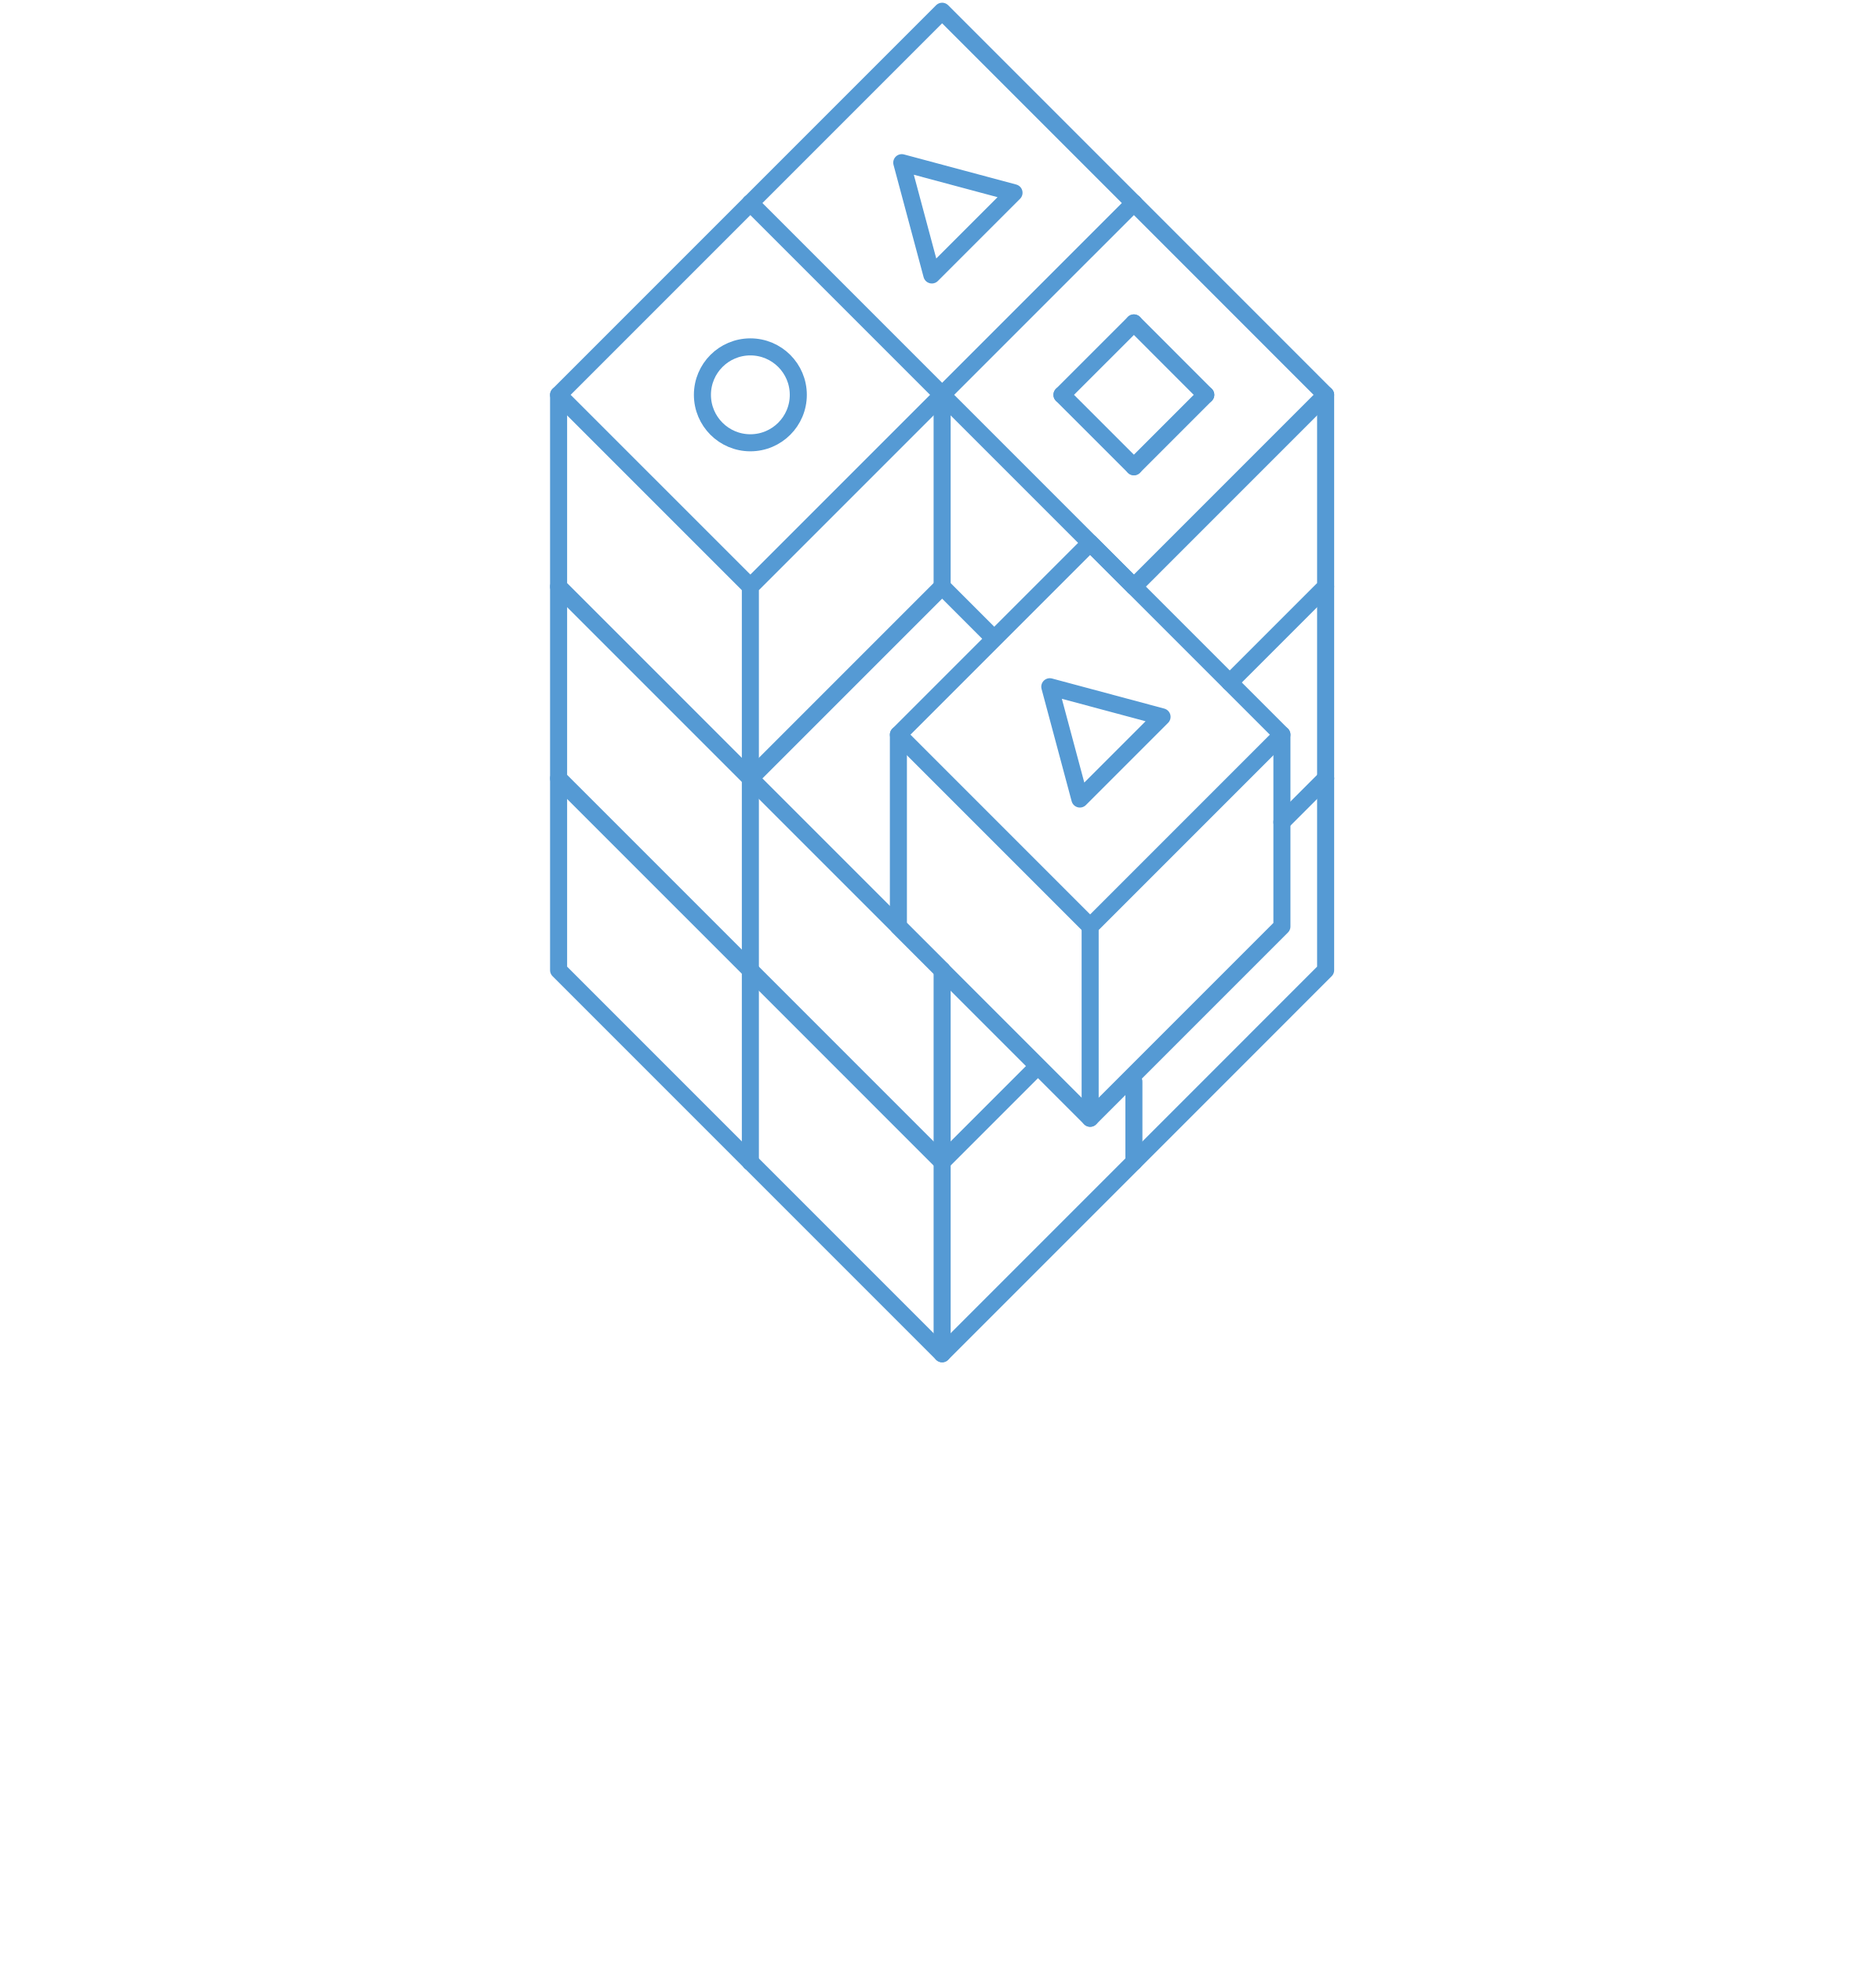
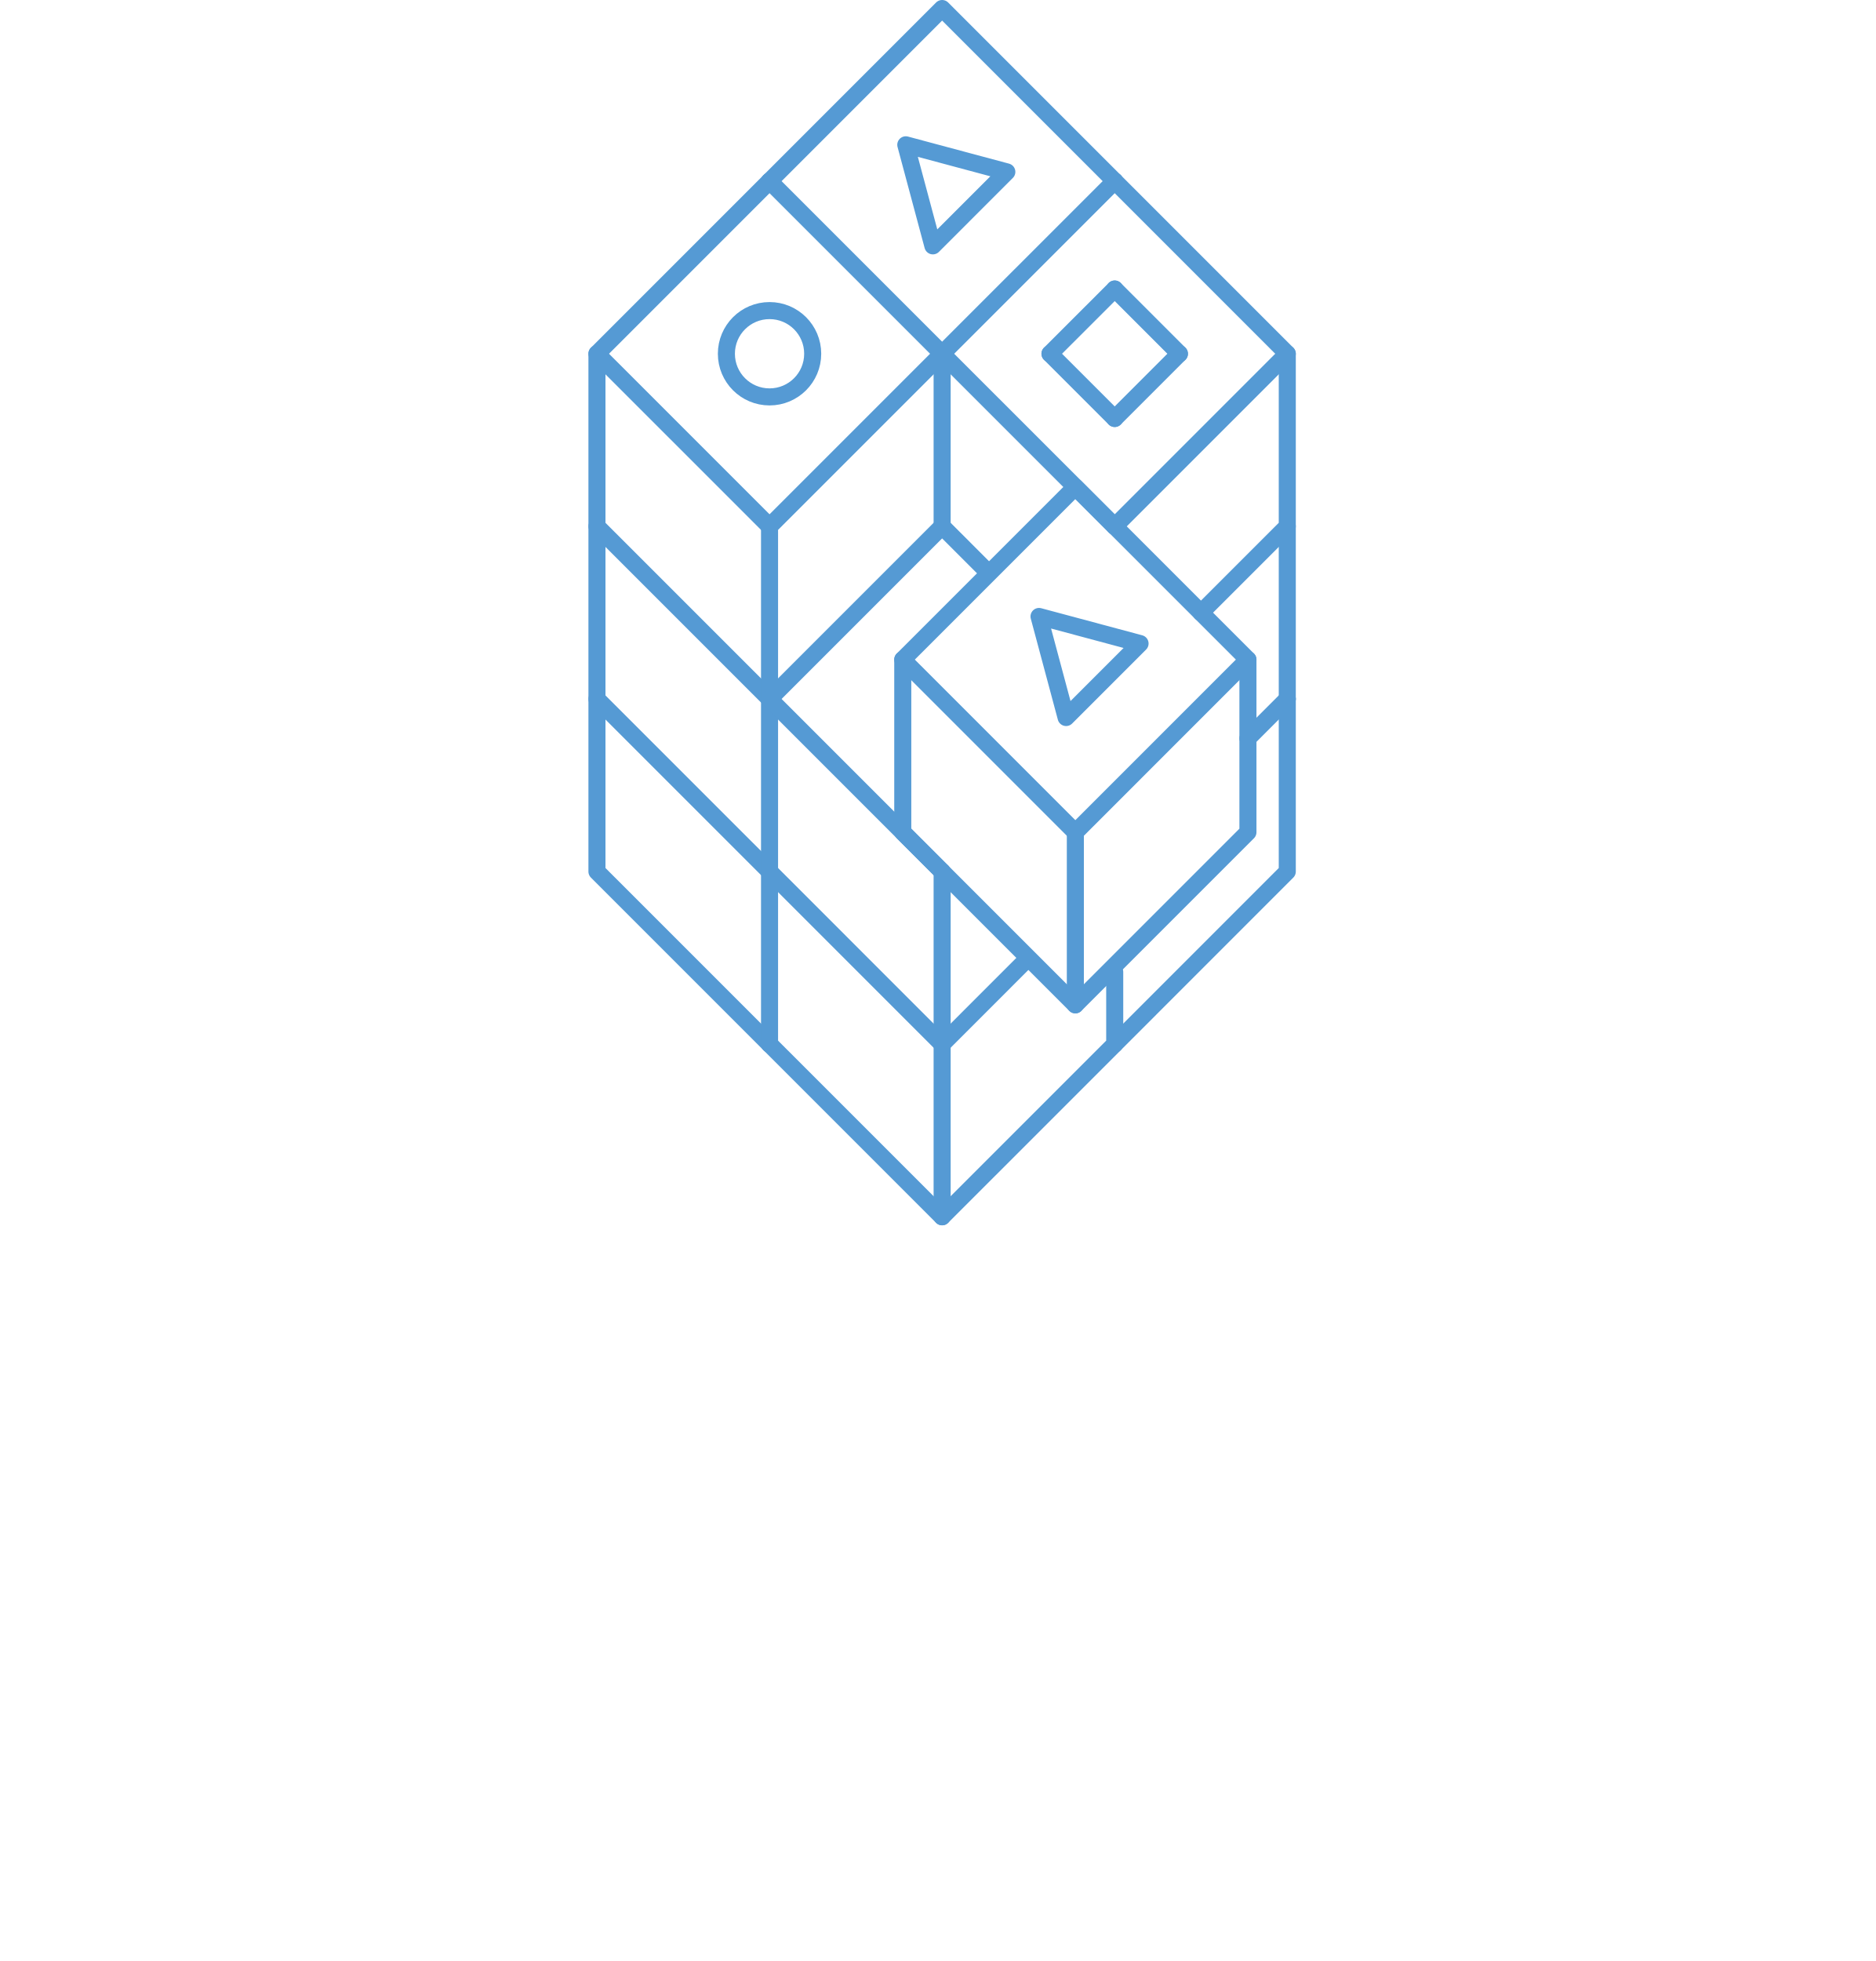
<svg xmlns="http://www.w3.org/2000/svg" version="1.1" id="Layer_1" x="0px" y="0px" width="220px" height="230px" viewBox="0 0 220 230" enable-background="new 0 0 220 230" xml:space="preserve">
  <g>
    <g>
-       <polyline fill="none" stroke="#559AD4" stroke-width="2" stroke-linecap="round" stroke-linejoin="round" stroke-miterlimit="10" points="    133.012,23.814 110.516,1.32 88.021,23.814   " />
-       <path fill="none" stroke="#559AD4" stroke-width="2" stroke-linecap="round" stroke-linejoin="round" stroke-miterlimit="10" d="    M110.516,68.802" />
-       <line fill="none" stroke="#559AD4" stroke-width="2" stroke-linecap="round" stroke-linejoin="round" stroke-miterlimit="10" x1="88.021" y1="23.814" x2="110.516" y2="46.309" />
-       <polyline fill="none" stroke="#559AD4" stroke-width="2" stroke-linecap="round" stroke-linejoin="round" stroke-miterlimit="10" points="    133.012,23.814 110.516,46.309 110.516,68.802   " />
+       <polyline fill="none" stroke="#559AD4" stroke-width="2" stroke-linecap="round" stroke-linejoin="round" stroke-miterlimit="10" points="    130.762,21.245 110.516,1 90.271,21.245   " />
+       <path fill="none" stroke="#559AD4" stroke-width="2" stroke-linecap="round" stroke-linejoin="round" stroke-miterlimit="10" d="    M110.516,61.734" />
+       <line fill="none" stroke="#559AD4" stroke-width="2" stroke-linecap="round" stroke-linejoin="round" stroke-miterlimit="10" x1="90.271" y1="21.245" x2="110.516" y2="41.49" />
+       <polyline fill="none" stroke="#559AD4" stroke-width="2" stroke-linecap="round" stroke-linejoin="round" stroke-miterlimit="10" points="    130.762,21.245 110.516,41.49 110.516,61.734   " />
    </g>
    <g>
-       <path fill="none" stroke="#559AD4" stroke-width="2" stroke-linecap="round" stroke-linejoin="round" stroke-miterlimit="10" d="    M110.516,46.309" />
-       <polyline fill="none" stroke="#559AD4" stroke-width="2" stroke-linecap="round" stroke-linejoin="round" stroke-miterlimit="10" points="    88.021,23.814 65.526,46.309 65.526,68.802 88.021,91.296 110.516,68.802   " />
-       <path fill="none" stroke="#559AD4" stroke-width="2" stroke-linecap="round" stroke-linejoin="round" stroke-miterlimit="10" d="    M88.021,68.802L65.526,46.309L88.021,68.802z" />
-       <polyline fill="none" stroke="#559AD4" stroke-width="2" stroke-linecap="round" stroke-linejoin="round" stroke-miterlimit="10" points="    110.516,46.309 88.021,68.802 88.021,91.296   " />
+       <path fill="none" stroke="#559AD4" stroke-width="2" stroke-linecap="round" stroke-linejoin="round" stroke-miterlimit="10" d="    M110.516,41.49" />
+       <polyline fill="none" stroke="#559AD4" stroke-width="2" stroke-linecap="round" stroke-linejoin="round" stroke-miterlimit="10" points="    90.271,21.245 70.025,41.49 70.025,61.734 90.271,81.979 110.516,61.734   " />
+       <path fill="none" stroke="#559AD4" stroke-width="2" stroke-linecap="round" stroke-linejoin="round" stroke-miterlimit="10" d="    M90.271,61.734L70.025,41.49L90.271,61.734z" />
+       <polyline fill="none" stroke="#559AD4" stroke-width="2" stroke-linecap="round" stroke-linejoin="round" stroke-miterlimit="10" points="    110.516,41.49 90.271,61.734 90.271,81.979   " />
    </g>
    <g>
-       <path fill="none" stroke="#559AD4" stroke-width="2" stroke-linecap="round" stroke-linejoin="round" stroke-miterlimit="10" d="    M110.516,68.802" />
-       <polyline fill="none" stroke="#559AD4" stroke-width="2" stroke-linecap="round" stroke-linejoin="round" stroke-miterlimit="10" points="    65.526,68.802 65.526,91.296 88.021,113.789   " />
-       <path fill="none" stroke="#559AD4" stroke-width="2" stroke-linecap="round" stroke-linejoin="round" stroke-miterlimit="10" d="    M88.021,91.296" />
-       <path fill="none" stroke="#559AD4" stroke-width="2" stroke-linecap="round" stroke-linejoin="round" stroke-miterlimit="10" d="    M65.526,68.802" />
-       <line fill="none" stroke="#559AD4" stroke-width="2" stroke-linecap="round" stroke-linejoin="round" stroke-miterlimit="10" x1="88.021" y1="91.296" x2="88.021" y2="113.789" />
-       <path fill="none" stroke="#559AD4" stroke-width="2" stroke-linecap="round" stroke-linejoin="round" stroke-miterlimit="10" d="    M110.516,68.802" />
+       <path fill="none" stroke="#559AD4" stroke-width="2" stroke-linecap="round" stroke-linejoin="round" stroke-miterlimit="10" d="    M110.516,61.734" />
+       <polyline fill="none" stroke="#559AD4" stroke-width="2" stroke-linecap="round" stroke-linejoin="round" stroke-miterlimit="10" points="    70.025,61.734 70.025,81.979 90.271,102.222   " />
+       <path fill="none" stroke="#559AD4" stroke-width="2" stroke-linecap="round" stroke-linejoin="round" stroke-miterlimit="10" d="    M90.271,81.979" />
+       <path fill="none" stroke="#559AD4" stroke-width="2" stroke-linecap="round" stroke-linejoin="round" stroke-miterlimit="10" d="    M70.025,61.734" />
+       <line fill="none" stroke="#559AD4" stroke-width="2" stroke-linecap="round" stroke-linejoin="round" stroke-miterlimit="10" x1="90.271" y1="81.979" x2="90.271" y2="102.222" />
+       <path fill="none" stroke="#559AD4" stroke-width="2" stroke-linecap="round" stroke-linejoin="round" stroke-miterlimit="10" d="    M110.516,61.734" />
    </g>
    <g>
-       <line fill="none" stroke="#559AD4" stroke-width="2" stroke-linecap="round" stroke-linejoin="round" stroke-miterlimit="10" x1="116.254" y1="74.542" x2="110.516" y2="68.802" />
-       <polyline fill="none" stroke="#559AD4" stroke-width="2" stroke-linecap="round" stroke-linejoin="round" stroke-miterlimit="10" points="    88.021,113.789 110.516,136.285 121.46,125.34   " />
-       <path fill="none" stroke="#559AD4" stroke-width="2" stroke-linecap="round" stroke-linejoin="round" stroke-miterlimit="10" d="    M88.021,91.296" />
-       <line fill="none" stroke="#559AD4" stroke-width="2" stroke-linecap="round" stroke-linejoin="round" stroke-miterlimit="10" x1="88.021" y1="91.296" x2="110.516" y2="113.789" />
-       <line fill="none" stroke="#559AD4" stroke-width="2" stroke-linecap="round" stroke-linejoin="round" stroke-miterlimit="10" x1="110.516" y1="113.789" x2="110.516" y2="136.285" />
-       <path fill="none" stroke="#559AD4" stroke-width="2" stroke-linecap="round" stroke-linejoin="round" stroke-miterlimit="10" d="    M133.012,91.296" />
+       <line fill="none" stroke="#559AD4" stroke-width="2" stroke-linecap="round" stroke-linejoin="round" stroke-miterlimit="10" x1="115.68" y1="66.9" x2="110.516" y2="61.734" />
+       <polyline fill="none" stroke="#559AD4" stroke-width="2" stroke-linecap="round" stroke-linejoin="round" stroke-miterlimit="10" points="    90.271,102.222 110.516,122.469 120.365,112.618   " />
+       <path fill="none" stroke="#559AD4" stroke-width="2" stroke-linecap="round" stroke-linejoin="round" stroke-miterlimit="10" d="    M90.271,81.979" />
+       <line fill="none" stroke="#559AD4" stroke-width="2" stroke-linecap="round" stroke-linejoin="round" stroke-miterlimit="10" x1="90.271" y1="81.979" x2="110.516" y2="102.222" />
+       <line fill="none" stroke="#559AD4" stroke-width="2" stroke-linecap="round" stroke-linejoin="round" stroke-miterlimit="10" x1="110.516" y1="102.222" x2="110.516" y2="122.469" />
+       <path fill="none" stroke="#559AD4" stroke-width="2" stroke-linecap="round" stroke-linejoin="round" stroke-miterlimit="10" d="    M130.762,81.979" />
    </g>
    <g>
-       <path fill="none" stroke="#559AD4" stroke-width="2" stroke-linecap="round" stroke-linejoin="round" stroke-miterlimit="10" d="    M88.021,68.802" />
-       <path fill="none" stroke="#559AD4" stroke-width="2" stroke-linecap="round" stroke-linejoin="round" stroke-miterlimit="10" d="    M110.516,113.789" />
-       <polyline fill="none" stroke="#559AD4" stroke-width="2" stroke-linecap="round" stroke-linejoin="round" stroke-miterlimit="10" points="    65.526,91.296 65.526,113.789 88.021,136.285   " />
-       <path fill="none" stroke="#559AD4" stroke-width="2" stroke-linecap="round" stroke-linejoin="round" stroke-miterlimit="10" d="    M88.021,113.789" />
-       <path fill="none" stroke="#559AD4" stroke-width="2" stroke-linecap="round" stroke-linejoin="round" stroke-miterlimit="10" d="    M65.526,91.296" />
-       <line fill="none" stroke="#559AD4" stroke-width="2" stroke-linecap="round" stroke-linejoin="round" stroke-miterlimit="10" x1="88.021" y1="113.789" x2="88.021" y2="136.285" />
+       <path fill="none" stroke="#559AD4" stroke-width="2" stroke-linecap="round" stroke-linejoin="round" stroke-miterlimit="10" d="    M90.271,61.734" />
+       <path fill="none" stroke="#559AD4" stroke-width="2" stroke-linecap="round" stroke-linejoin="round" stroke-miterlimit="10" d="    M110.516,102.222" />
+       <polyline fill="none" stroke="#559AD4" stroke-width="2" stroke-linecap="round" stroke-linejoin="round" stroke-miterlimit="10" points="    70.025,81.979 70.025,102.222 90.271,122.469   " />
+       <path fill="none" stroke="#559AD4" stroke-width="2" stroke-linecap="round" stroke-linejoin="round" stroke-miterlimit="10" d="    M90.271,102.222" />
+       <path fill="none" stroke="#559AD4" stroke-width="2" stroke-linecap="round" stroke-linejoin="round" stroke-miterlimit="10" d="    M70.025,81.979" />
+       <line fill="none" stroke="#559AD4" stroke-width="2" stroke-linecap="round" stroke-linejoin="round" stroke-miterlimit="10" x1="90.271" y1="102.222" x2="90.271" y2="122.469" />
    </g>
    <g>
-       <polyline fill="none" stroke="#559AD4" stroke-width="2" stroke-linecap="round" stroke-linejoin="round" stroke-miterlimit="10" points="    88.021,136.285 110.516,158.779 133.012,136.285 133.012,126.867   " />
-       <path fill="none" stroke="#559AD4" stroke-width="2" stroke-linecap="round" stroke-linejoin="round" stroke-miterlimit="10" d="    M88.021,113.789" />
-       <path fill="none" stroke="#559AD4" stroke-width="2" stroke-linecap="round" stroke-linejoin="round" stroke-miterlimit="10" d="    M110.516,136.285" />
-       <path fill="none" stroke="#559AD4" stroke-width="2" stroke-linecap="round" stroke-linejoin="round" stroke-miterlimit="10" d="    M88.021,113.789" />
-       <line fill="none" stroke="#559AD4" stroke-width="2" stroke-linecap="round" stroke-linejoin="round" stroke-miterlimit="10" x1="110.516" y1="136.285" x2="110.516" y2="158.779" />
-       <path fill="none" stroke="#559AD4" stroke-width="2" stroke-linecap="round" stroke-linejoin="round" stroke-miterlimit="10" d="    M133.012,113.789" />
+       <polyline fill="none" stroke="#559AD4" stroke-width="2" stroke-linecap="round" stroke-linejoin="round" stroke-miterlimit="10" points="    90.271,122.469 110.516,142.713 130.762,122.469 130.762,113.993   " />
+       <path fill="none" stroke="#559AD4" stroke-width="2" stroke-linecap="round" stroke-linejoin="round" stroke-miterlimit="10" d="    M90.271,102.222" />
+       <path fill="none" stroke="#559AD4" stroke-width="2" stroke-linecap="round" stroke-linejoin="round" stroke-miterlimit="10" d="    M110.516,122.469" />
+       <path fill="none" stroke="#559AD4" stroke-width="2" stroke-linecap="round" stroke-linejoin="round" stroke-miterlimit="10" d="    M90.271,102.222" />
+       <line fill="none" stroke="#559AD4" stroke-width="2" stroke-linecap="round" stroke-linejoin="round" stroke-miterlimit="10" x1="110.516" y1="122.469" x2="110.516" y2="142.713" />
+       <path fill="none" stroke="#559AD4" stroke-width="2" stroke-linecap="round" stroke-linejoin="round" stroke-miterlimit="10" d="    M130.762,102.222" />
    </g>
    <g>
-       <polyline fill="none" stroke="#559AD4" stroke-width="2" stroke-linecap="round" stroke-linejoin="round" stroke-miterlimit="10" points="    144.256,80.049 155.503,68.802 155.503,46.309 133.012,23.814   " />
-       <path fill="none" stroke="#559AD4" stroke-width="2" stroke-linecap="round" stroke-linejoin="round" stroke-miterlimit="10" d="    M110.516,68.802" />
-       <path fill="none" stroke="#559AD4" stroke-width="2" stroke-linecap="round" stroke-linejoin="round" stroke-miterlimit="10" d="    M110.516,46.309" />
-       <path fill="none" stroke="#559AD4" stroke-width="2" stroke-linecap="round" stroke-linejoin="round" stroke-miterlimit="10" d="    M133.012,68.802l-22.496-22.493L133.012,68.802z" />
-       <path fill="none" stroke="#559AD4" stroke-width="2" stroke-linecap="round" stroke-linejoin="round" stroke-miterlimit="10" d="    M133.012,91.296" />
-       <line fill="none" stroke="#559AD4" stroke-width="2" stroke-linecap="round" stroke-linejoin="round" stroke-miterlimit="10" x1="155.503" y1="46.309" x2="133.012" y2="68.802" />
+       <polyline fill="none" stroke="#559AD4" stroke-width="2" stroke-linecap="round" stroke-linejoin="round" stroke-miterlimit="10" points="    140.882,71.856 151.004,61.734 151.004,41.49 130.762,21.245   " />
+       <path fill="none" stroke="#559AD4" stroke-width="2" stroke-linecap="round" stroke-linejoin="round" stroke-miterlimit="10" d="    M110.516,61.734" />
+       <path fill="none" stroke="#559AD4" stroke-width="2" stroke-linecap="round" stroke-linejoin="round" stroke-miterlimit="10" d="    M110.516,41.49" />
+       <path fill="none" stroke="#559AD4" stroke-width="2" stroke-linecap="round" stroke-linejoin="round" stroke-miterlimit="10" d="    M130.762,61.734L110.516,41.49L130.762,61.734z" />
+       <path fill="none" stroke="#559AD4" stroke-width="2" stroke-linecap="round" stroke-linejoin="round" stroke-miterlimit="10" d="    M130.762,81.979" />
+       <line fill="none" stroke="#559AD4" stroke-width="2" stroke-linecap="round" stroke-linejoin="round" stroke-miterlimit="10" x1="151.004" y1="41.49" x2="130.762" y2="61.734" />
    </g>
    <g>
-       <path fill="none" stroke="#559AD4" stroke-width="2" stroke-linecap="round" stroke-linejoin="round" stroke-miterlimit="10" d="    M110.516,68.802" />
-       <line fill="none" stroke="#559AD4" stroke-width="2" stroke-linecap="round" stroke-linejoin="round" stroke-miterlimit="10" x1="155.503" y1="91.296" x2="155.503" y2="68.802" />
-       <path fill="none" stroke="#559AD4" stroke-width="2" stroke-linecap="round" stroke-linejoin="round" stroke-miterlimit="10" d="    M133.012,113.789" />
-       <path fill="none" stroke="#559AD4" stroke-width="2" stroke-linecap="round" stroke-linejoin="round" stroke-miterlimit="10" d="    M133.012,91.296" />
-       <path fill="none" stroke="#559AD4" stroke-width="2" stroke-linecap="round" stroke-linejoin="round" stroke-miterlimit="10" d="    M110.516,68.802" />
-       <path fill="none" stroke="#559AD4" stroke-width="2" stroke-linecap="round" stroke-linejoin="round" stroke-miterlimit="10" d="    M133.012,113.789" />
-       <path fill="none" stroke="#559AD4" stroke-width="2" stroke-linecap="round" stroke-linejoin="round" stroke-miterlimit="10" d="    M133.012,91.296" />
-       <path fill="none" stroke="#559AD4" stroke-width="2" stroke-linecap="round" stroke-linejoin="round" stroke-miterlimit="10" d="    M155.503,68.802" />
+       <path fill="none" stroke="#559AD4" stroke-width="2" stroke-linecap="round" stroke-linejoin="round" stroke-miterlimit="10" d="    M110.516,61.734" />
+       <line fill="none" stroke="#559AD4" stroke-width="2" stroke-linecap="round" stroke-linejoin="round" stroke-miterlimit="10" x1="151.004" y1="81.979" x2="151.004" y2="61.734" />
+       <path fill="none" stroke="#559AD4" stroke-width="2" stroke-linecap="round" stroke-linejoin="round" stroke-miterlimit="10" d="    M130.762,102.222" />
+       <path fill="none" stroke="#559AD4" stroke-width="2" stroke-linecap="round" stroke-linejoin="round" stroke-miterlimit="10" d="    M130.762,81.979" />
+       <path fill="none" stroke="#559AD4" stroke-width="2" stroke-linecap="round" stroke-linejoin="round" stroke-miterlimit="10" d="    M110.516,61.734" />
+       <path fill="none" stroke="#559AD4" stroke-width="2" stroke-linecap="round" stroke-linejoin="round" stroke-miterlimit="10" d="    M130.762,102.222" />
+       <path fill="none" stroke="#559AD4" stroke-width="2" stroke-linecap="round" stroke-linejoin="round" stroke-miterlimit="10" d="    M130.762,81.979" />
+       <path fill="none" stroke="#559AD4" stroke-width="2" stroke-linecap="round" stroke-linejoin="round" stroke-miterlimit="10" d="    M151.004,61.734" />
    </g>
    <g>
-       <path fill="none" stroke="#559AD4" stroke-width="2" stroke-linecap="round" stroke-linejoin="round" stroke-miterlimit="10" d="    M133.012,68.802" />
-       <path fill="none" stroke="#559AD4" stroke-width="2" stroke-linecap="round" stroke-linejoin="round" stroke-miterlimit="10" d="    M155.503,91.296" />
-       <path fill="none" stroke="#559AD4" stroke-width="2" stroke-linecap="round" stroke-linejoin="round" stroke-miterlimit="10" d="    M133.012,136.285" />
-       <path fill="none" stroke="#559AD4" stroke-width="2" stroke-linecap="round" stroke-linejoin="round" stroke-miterlimit="10" d="    M110.516,113.789" />
-       <path fill="none" stroke="#559AD4" stroke-width="2" stroke-linecap="round" stroke-linejoin="round" stroke-miterlimit="10" d="    M133.012,113.789" />
-       <path fill="none" stroke="#559AD4" stroke-width="2" stroke-linecap="round" stroke-linejoin="round" stroke-miterlimit="10" d="    M133.012,136.285" />
-       <line fill="none" stroke="#559AD4" stroke-width="2" stroke-linecap="round" stroke-linejoin="round" stroke-miterlimit="10" x1="155.503" y1="91.296" x2="150.375" y2="96.425" />
+       <path fill="none" stroke="#559AD4" stroke-width="2" stroke-linecap="round" stroke-linejoin="round" stroke-miterlimit="10" d="    M130.762,61.734" />
+       <path fill="none" stroke="#559AD4" stroke-width="2" stroke-linecap="round" stroke-linejoin="round" stroke-miterlimit="10" d="    M151.004,81.979" />
+       <path fill="none" stroke="#559AD4" stroke-width="2" stroke-linecap="round" stroke-linejoin="round" stroke-miterlimit="10" d="    M130.762,122.469" />
+       <path fill="none" stroke="#559AD4" stroke-width="2" stroke-linecap="round" stroke-linejoin="round" stroke-miterlimit="10" d="    M110.516,102.222" />
+       <path fill="none" stroke="#559AD4" stroke-width="2" stroke-linecap="round" stroke-linejoin="round" stroke-miterlimit="10" d="    M130.762,102.222" />
+       <path fill="none" stroke="#559AD4" stroke-width="2" stroke-linecap="round" stroke-linejoin="round" stroke-miterlimit="10" d="    M130.762,122.469" />
+       <line fill="none" stroke="#559AD4" stroke-width="2" stroke-linecap="round" stroke-linejoin="round" stroke-miterlimit="10" x1="151.004" y1="81.979" x2="146.389" y2="86.595" />
    </g>
    <g>
-       <path fill="none" stroke="#559AD4" stroke-width="2" stroke-linecap="round" stroke-linejoin="round" stroke-miterlimit="10" d="    M155.503,91.296" />
-       <path fill="none" stroke="#559AD4" stroke-width="2" stroke-linecap="round" stroke-linejoin="round" stroke-miterlimit="10" d="    M133.012,136.285" />
-       <path fill="none" stroke="#559AD4" stroke-width="2" stroke-linecap="round" stroke-linejoin="round" stroke-miterlimit="10" d="    M133.012,113.789" />
-       <path fill="none" stroke="#559AD4" stroke-width="2" stroke-linecap="round" stroke-linejoin="round" stroke-miterlimit="10" d="    M121.462,125.34" />
+       <path fill="none" stroke="#559AD4" stroke-width="2" stroke-linecap="round" stroke-linejoin="round" stroke-miterlimit="10" d="    M151.004,81.979" />
+       <path fill="none" stroke="#559AD4" stroke-width="2" stroke-linecap="round" stroke-linejoin="round" stroke-miterlimit="10" d="    M130.762,122.469" />
+       <path fill="none" stroke="#559AD4" stroke-width="2" stroke-linecap="round" stroke-linejoin="round" stroke-miterlimit="10" d="    M130.762,102.222" />
+       <path fill="none" stroke="#559AD4" stroke-width="2" stroke-linecap="round" stroke-linejoin="round" stroke-miterlimit="10" d="    M120.367,112.618" />
    </g>
    <g>
-       <path fill="none" stroke="#559AD4" stroke-width="2" stroke-linecap="round" stroke-linejoin="round" stroke-miterlimit="10" d="    M155.503,91.296" />
+       <path fill="none" stroke="#559AD4" stroke-width="2" stroke-linecap="round" stroke-linejoin="round" stroke-miterlimit="10" d="    M151.004,81.979" />
    </g>
    <g>
-       <path fill="none" stroke="#559AD4" stroke-width="2" stroke-linecap="round" stroke-linejoin="round" stroke-miterlimit="10" d="    M133.012,91.296" />
-       <path fill="none" stroke="#559AD4" stroke-width="2" stroke-linecap="round" stroke-linejoin="round" stroke-miterlimit="10" d="    M133.012,68.802" />
-       <path fill="none" stroke="#559AD4" stroke-width="2" stroke-linecap="round" stroke-linejoin="round" stroke-miterlimit="10" d="    M155.503,46.309" />
-       <path fill="none" stroke="#559AD4" stroke-width="2" stroke-linecap="round" stroke-linejoin="round" stroke-miterlimit="10" d="    M133.012,68.802" />
-       <path fill="none" stroke="#559AD4" stroke-width="2" stroke-linecap="round" stroke-linejoin="round" stroke-miterlimit="10" d="    M155.503,91.296" />
-       <path fill="none" stroke="#559AD4" stroke-width="2" stroke-linecap="round" stroke-linejoin="round" stroke-miterlimit="10" d="    M155.503,91.296" />
+       <path fill="none" stroke="#559AD4" stroke-width="2" stroke-linecap="round" stroke-linejoin="round" stroke-miterlimit="10" d="    M130.762,81.979" />
+       <path fill="none" stroke="#559AD4" stroke-width="2" stroke-linecap="round" stroke-linejoin="round" stroke-miterlimit="10" d="    M130.762,61.734" />
+       <path fill="none" stroke="#559AD4" stroke-width="2" stroke-linecap="round" stroke-linejoin="round" stroke-miterlimit="10" d="    M151.004,41.49" />
+       <path fill="none" stroke="#559AD4" stroke-width="2" stroke-linecap="round" stroke-linejoin="round" stroke-miterlimit="10" d="    M130.762,61.734" />
+       <path fill="none" stroke="#559AD4" stroke-width="2" stroke-linecap="round" stroke-linejoin="round" stroke-miterlimit="10" d="    M151.004,81.979" />
+       <path fill="none" stroke="#559AD4" stroke-width="2" stroke-linecap="round" stroke-linejoin="round" stroke-miterlimit="10" d="    M151.004,81.979" />
    </g>
-     <polygon fill="none" stroke="#559AD4" stroke-width="2" stroke-linecap="round" stroke-linejoin="round" stroke-miterlimit="10" points="   109.31,32.249 105.781,19.08 118.95,22.609  " />
+     <polygon fill="none" stroke="#559AD4" stroke-width="2" stroke-linecap="round" stroke-linejoin="round" stroke-miterlimit="10" points="   109.431,28.836 106.254,16.984 118.106,20.16  " />
    <g>
-       <line fill="none" stroke="#559AD4" stroke-width="2" stroke-linecap="round" stroke-linejoin="round" stroke-miterlimit="10" x1="133.012" y1="37.873" x2="124.573" y2="46.309" />
-       <line fill="none" stroke="#559AD4" stroke-width="2" stroke-linecap="round" stroke-linejoin="round" stroke-miterlimit="10" x1="141.443" y1="46.309" x2="133.012" y2="37.873" />
-       <line fill="none" stroke="#559AD4" stroke-width="2" stroke-linecap="round" stroke-linejoin="round" stroke-miterlimit="10" x1="133.012" y1="54.744" x2="124.573" y2="46.309" />
-       <line fill="none" stroke="#559AD4" stroke-width="2" stroke-linecap="round" stroke-linejoin="round" stroke-miterlimit="10" x1="141.443" y1="46.309" x2="133.012" y2="54.744" />
+       <line fill="none" stroke="#559AD4" stroke-width="2" stroke-linecap="round" stroke-linejoin="round" stroke-miterlimit="10" x1="130.762" y1="33.898" x2="123.168" y2="41.49" />
+       <line fill="none" stroke="#559AD4" stroke-width="2" stroke-linecap="round" stroke-linejoin="round" stroke-miterlimit="10" x1="138.351" y1="41.49" x2="130.762" y2="33.898" />
+       <line fill="none" stroke="#559AD4" stroke-width="2" stroke-linecap="round" stroke-linejoin="round" stroke-miterlimit="10" x1="130.762" y1="49.082" x2="123.168" y2="41.49" />
+       <line fill="none" stroke="#559AD4" stroke-width="2" stroke-linecap="round" stroke-linejoin="round" stroke-miterlimit="10" x1="138.351" y1="41.49" x2="130.762" y2="49.082" />
    </g>
-     <circle fill="none" stroke="#559AD4" stroke-width="2" stroke-linecap="round" stroke-linejoin="round" stroke-miterlimit="10" cx="88.021" cy="46.309" r="5.624" />
+     <circle fill="none" stroke="#559AD4" stroke-width="2" stroke-linecap="round" stroke-linejoin="round" stroke-miterlimit="10" cx="90.271" cy="41.49" r="5.062" />
    <g>
-       <path fill="none" stroke="#559AD4" stroke-width="2" stroke-linecap="round" stroke-linejoin="round" stroke-miterlimit="10" d="    M155.503,60.367" />
-       <path fill="none" stroke="#559AD4" stroke-width="2" stroke-linecap="round" stroke-linejoin="round" stroke-miterlimit="10" d="    M155.503,60.367" />
-       <path fill="none" stroke="#559AD4" stroke-width="2" stroke-linecap="round" stroke-linejoin="round" stroke-miterlimit="10" d="    M155.503,77.238" />
-       <path fill="none" stroke="#559AD4" stroke-width="2" stroke-linecap="round" stroke-linejoin="round" stroke-miterlimit="10" d="    M155.503,77.238" />
+       <path fill="none" stroke="#559AD4" stroke-width="2" stroke-linecap="round" stroke-linejoin="round" stroke-miterlimit="10" d="    M151.004,54.143" />
+       <path fill="none" stroke="#559AD4" stroke-width="2" stroke-linecap="round" stroke-linejoin="round" stroke-miterlimit="10" d="    M151.004,54.143" />
+       <path fill="none" stroke="#559AD4" stroke-width="2" stroke-linecap="round" stroke-linejoin="round" stroke-miterlimit="10" d="    M151.004,69.326" />
+       <path fill="none" stroke="#559AD4" stroke-width="2" stroke-linecap="round" stroke-linejoin="round" stroke-miterlimit="10" d="    M151.004,69.326" />
    </g>
  </g>
  <g>
-     <polyline fill="none" stroke="#559AD4" stroke-width="2" stroke-linecap="round" stroke-linejoin="round" stroke-miterlimit="10" points="   127.88,63.674 105.386,86.168 105.386,108.663 127.88,131.158 150.375,108.663 150.375,86.168 127.88,63.674  " />
-     <path fill="none" stroke="#559AD4" stroke-width="2" stroke-linecap="round" stroke-linejoin="round" stroke-miterlimit="10" d="   M127.88,108.663l-22.494-22.495L127.88,108.663z" />
-     <polyline fill="none" stroke="#559AD4" stroke-width="2" stroke-linecap="round" stroke-linejoin="round" stroke-miterlimit="10" points="   150.375,86.168 127.88,108.663 127.88,131.158  " />
-     <polygon fill="none" stroke="#559AD4" stroke-width="2" stroke-linecap="round" stroke-linejoin="round" stroke-miterlimit="10" points="   126.675,93.715 123.146,80.545 136.314,84.075  " />
+     <polyline fill="none" stroke="#559AD4" stroke-width="2" stroke-linecap="round" stroke-linejoin="round" stroke-miterlimit="10" points="   126.144,57.119 105.899,77.363 105.899,97.609 126.144,117.854 146.389,97.609 146.389,77.363 126.144,57.119  " />
+     <path fill="none" stroke="#559AD4" stroke-width="2" stroke-linecap="round" stroke-linejoin="round" stroke-miterlimit="10" d="   M126.144,97.609l-20.245-20.246L126.144,97.609z" />
+     <polyline fill="none" stroke="#559AD4" stroke-width="2" stroke-linecap="round" stroke-linejoin="round" stroke-miterlimit="10" points="   146.389,77.363 126.144,97.609 126.144,117.854  " />
+     <polygon fill="none" stroke="#559AD4" stroke-width="2" stroke-linecap="round" stroke-linejoin="round" stroke-miterlimit="10" points="   125.059,84.156 121.883,72.303 133.734,75.48  " />
  </g>
-   <polyline fill="none" stroke="#559AD4" stroke-width="2" stroke-linecap="round" stroke-linejoin="round" stroke-miterlimit="10" points="  133.012,136.285 155.503,113.789 155.503,91.296 " />
+   <polyline fill="none" stroke="#559AD4" stroke-width="2" stroke-linecap="round" stroke-linejoin="round" stroke-miterlimit="10" points="  130.762,122.469 151.004,102.222 151.004,81.979 " />
</svg>
